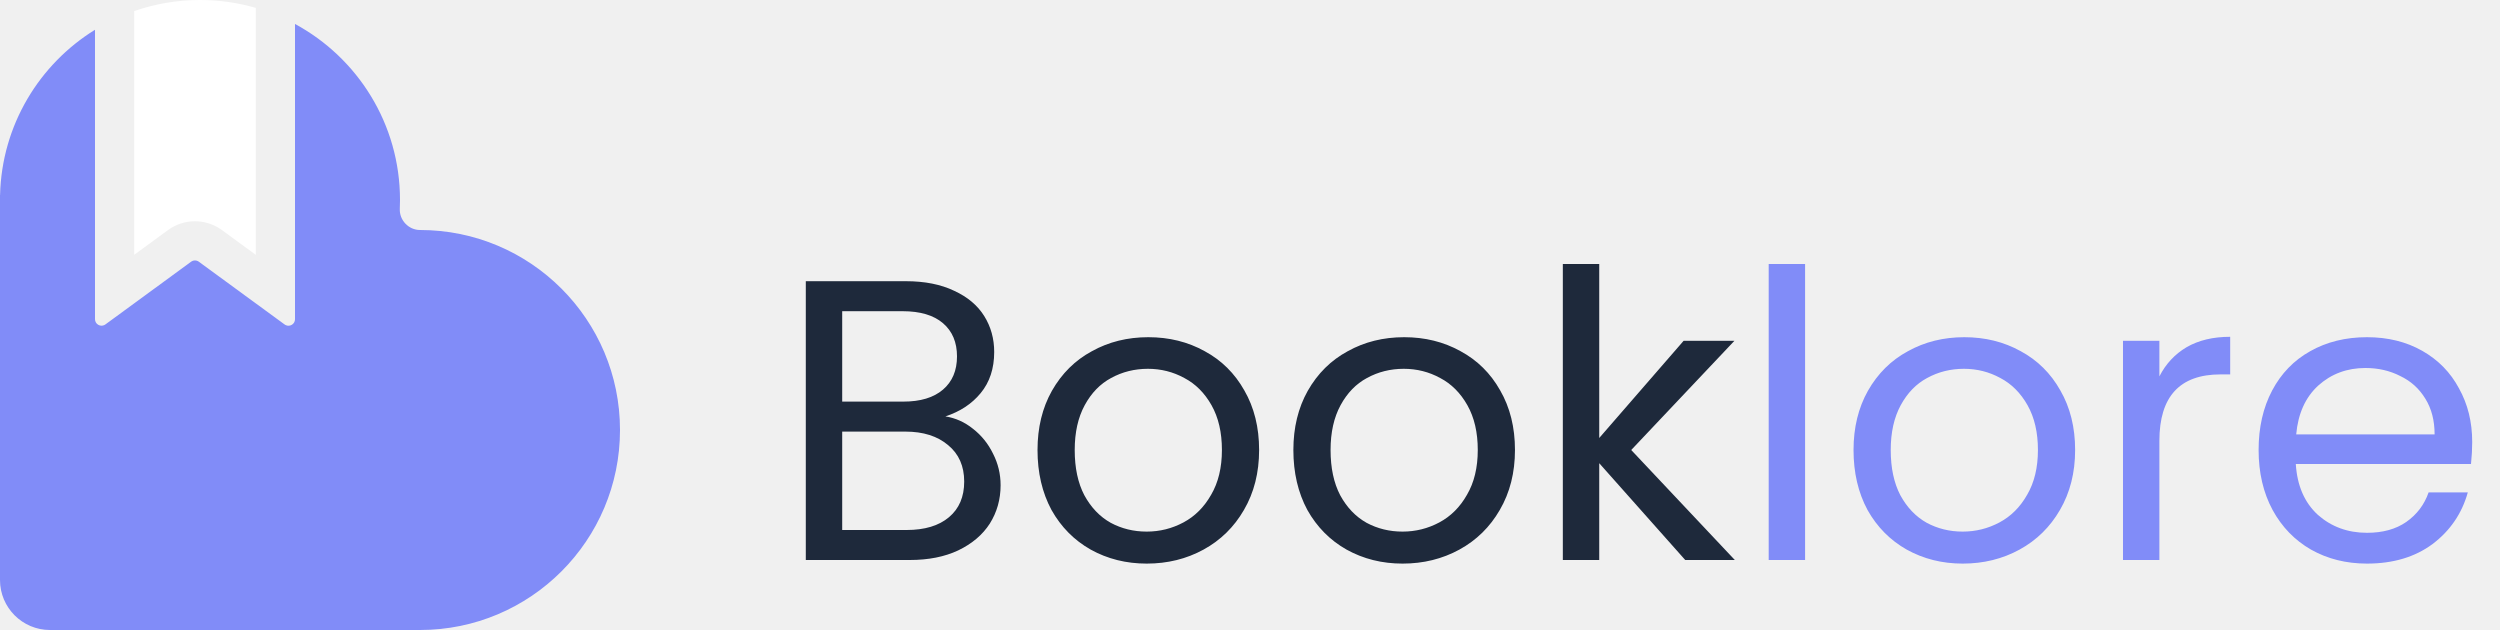
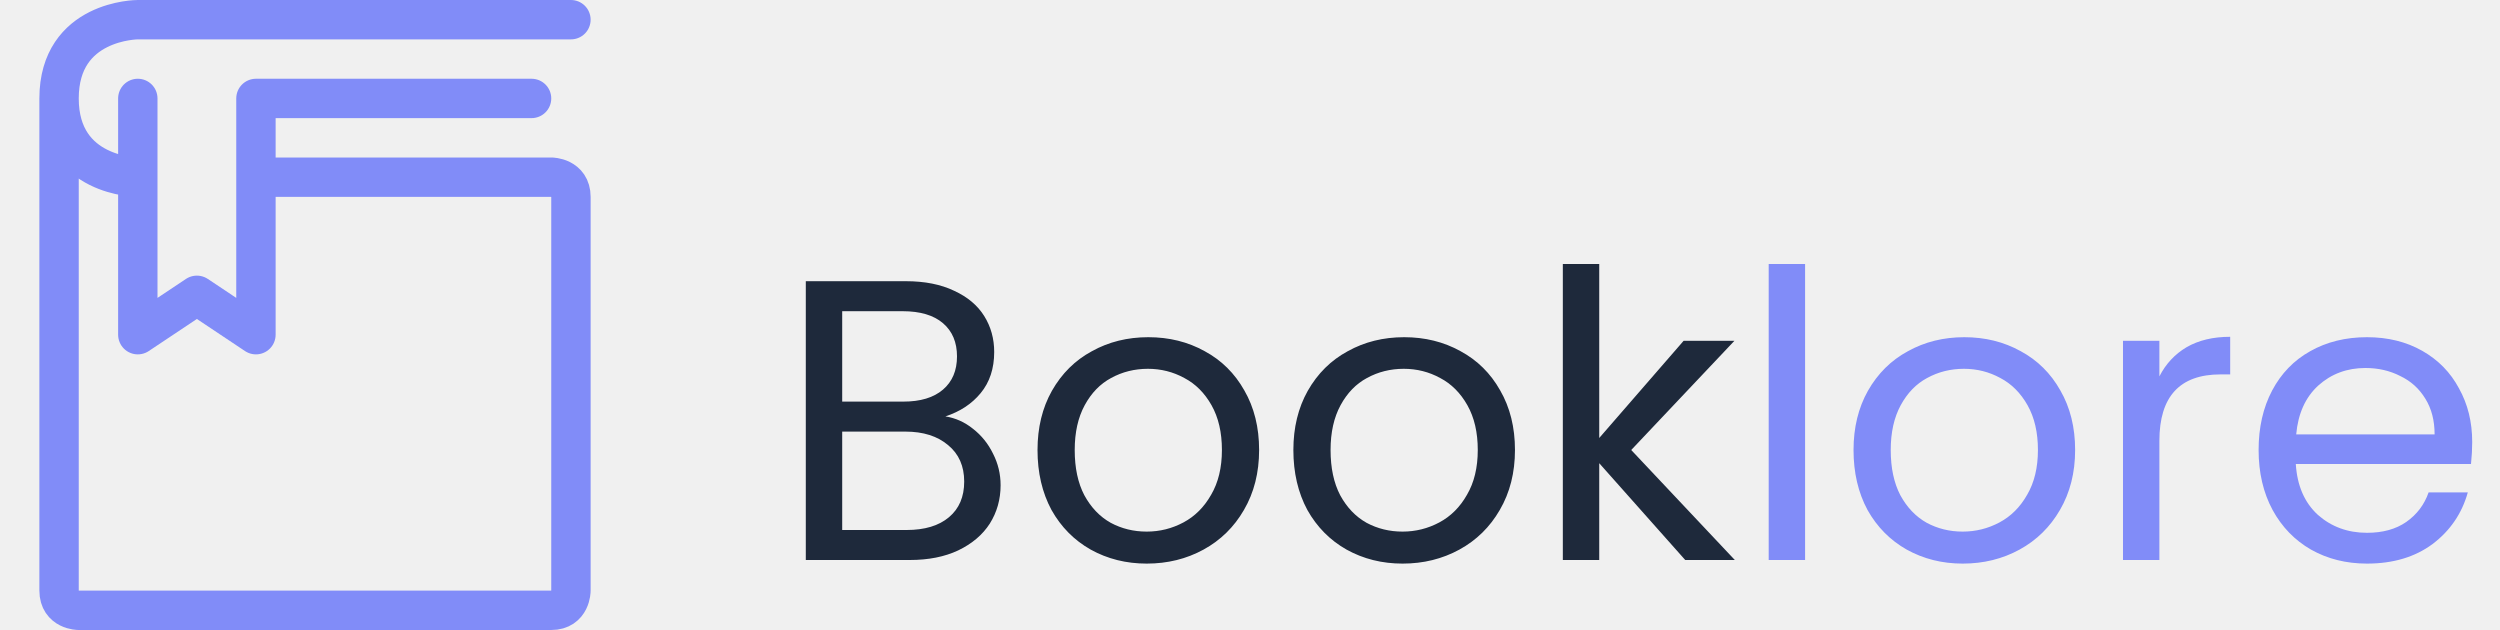
<svg xmlns="http://www.w3.org/2000/svg" width="500" height="126" viewBox="0 0 500 126" fill="none">
  <path d="M189.08 83.28C191.107 83.6 192.947 84.427 194.6 85.76C196.307 87.093 197.64 88.747 198.6 90.72C199.613 92.693 200.12 94.8 200.12 97.04C200.12 99.867 199.4 102.427 197.96 104.72C196.52 106.96 194.413 108.747 191.64 110.08C188.92 111.36 185.693 112 181.96 112H161.16V56.24H181.16C184.947 56.24 188.173 56.88 190.84 58.16C193.507 59.387 195.507 61.067 196.84 63.2C198.173 65.333 198.84 67.733 198.84 70.4C198.84 73.707 197.933 76.453 196.12 78.64C194.36 80.773 192.013 82.32 189.08 83.28ZM168.44 80.32H180.68C184.093 80.32 186.733 79.52 188.6 77.92C190.467 76.32 191.4 74.107 191.4 71.28C191.4 68.453 190.467 66.24 188.6 64.64C186.733 63.04 184.04 62.24 180.52 62.24H168.44V80.32ZM181.32 106C184.947 106 187.773 105.147 189.8 103.44C191.827 101.733 192.84 99.36 192.84 96.32C192.84 93.227 191.773 90.8 189.64 89.04C187.507 87.227 184.653 86.32 181.08 86.32H168.44V106H181.32ZM229.343 112.72C225.236 112.72 221.503 111.787 218.143 109.92C214.836 108.053 212.223 105.413 210.303 102C208.436 98.533 207.503 94.533 207.503 90C207.503 85.52 208.463 81.573 210.383 78.16C212.356 74.693 215.023 72.053 218.383 70.24C221.743 68.373 225.503 67.44 229.663 67.44C233.823 67.44 237.583 68.373 240.943 70.24C244.303 72.053 246.943 74.667 248.863 78.08C250.836 81.493 251.823 85.467 251.823 90C251.823 94.533 250.809 98.533 248.783 102C246.809 105.413 244.116 108.053 240.703 109.92C237.289 111.787 233.503 112.72 229.343 112.72ZM229.343 106.32C231.956 106.32 234.409 105.707 236.703 104.48C238.996 103.253 240.836 101.413 242.223 98.96C243.663 96.507 244.383 93.52 244.383 90C244.383 86.48 243.689 83.493 242.303 81.04C240.916 78.587 239.103 76.773 236.863 75.6C234.623 74.373 232.196 73.76 229.583 73.76C226.916 73.76 224.463 74.373 222.223 75.6C220.036 76.773 218.276 78.587 216.943 81.04C215.609 83.493 214.943 86.48 214.943 90C214.943 93.573 215.583 96.587 216.863 99.04C218.196 101.493 219.956 103.333 222.143 104.56C224.329 105.733 226.729 106.32 229.343 106.32ZM280.514 112.72C276.408 112.72 272.674 111.787 269.314 109.92C266.008 108.053 263.394 105.413 261.474 102C259.608 98.533 258.674 94.533 258.674 90C258.674 85.52 259.634 81.573 261.554 78.16C263.528 74.693 266.194 72.053 269.554 70.24C272.914 68.373 276.674 67.44 280.834 67.44C284.994 67.44 288.754 68.373 292.114 70.24C295.474 72.053 298.114 74.667 300.034 78.08C302.008 81.493 302.994 85.467 302.994 90C302.994 94.533 301.981 98.533 299.954 102C297.981 105.413 295.288 108.053 291.874 109.92C288.461 111.787 284.674 112.72 280.514 112.72ZM280.514 106.32C283.128 106.32 285.581 105.707 287.874 104.48C290.168 103.253 292.008 101.413 293.394 98.96C294.834 96.507 295.554 93.52 295.554 90C295.554 86.48 294.861 83.493 293.474 81.04C292.088 78.587 290.274 76.773 288.034 75.6C285.794 74.373 283.368 73.76 280.754 73.76C278.088 73.76 275.634 74.373 273.394 75.6C271.208 76.773 269.448 78.587 268.114 81.04C266.781 83.493 266.114 86.48 266.114 90C266.114 93.573 266.754 96.587 268.034 99.04C269.368 101.493 271.128 103.333 273.314 104.56C275.501 105.733 277.901 106.32 280.514 106.32ZM337.046 112L319.846 92.64V112H312.566V52.8H319.846V87.6L336.726 68.16H346.886L326.246 90L346.966 112H337.046Z" fill="#1e293b" />
  <path d="M361.018 52.8V112H353.738V52.8H361.018ZM392.546 112.72C388.439 112.72 384.706 111.787 381.346 109.92C378.039 108.053 375.426 105.413 373.506 102C371.639 98.533 370.706 94.533 370.706 90C370.706 85.52 371.666 81.573 373.586 78.16C375.559 74.693 378.226 72.053 381.586 70.24C384.946 68.373 388.706 67.44 392.866 67.44C397.026 67.44 400.786 68.373 404.146 70.24C407.506 72.053 410.146 74.667 412.066 78.08C414.039 81.493 415.026 85.467 415.026 90C415.026 94.533 414.012 98.533 411.986 102C410.012 105.413 407.319 108.053 403.906 109.92C400.492 111.787 396.706 112.72 392.546 112.72ZM392.546 106.32C395.159 106.32 397.612 105.707 399.906 104.48C402.199 103.253 404.039 101.413 405.426 98.96C406.866 96.507 407.586 93.52 407.586 90C407.586 86.48 406.892 83.493 405.506 81.04C404.119 78.587 402.306 76.773 400.066 75.6C397.826 74.373 395.399 73.76 392.786 73.76C390.119 73.76 387.666 74.373 385.426 75.6C383.239 76.773 381.479 78.587 380.146 81.04C378.812 83.493 378.146 86.48 378.146 90C378.146 93.573 378.786 96.587 380.066 99.04C381.399 101.493 383.159 103.333 385.346 104.56C387.532 105.733 389.932 106.32 392.546 106.32ZM431.878 75.28C433.158 72.773 434.971 70.827 437.318 69.44C439.718 68.053 442.624 67.36 446.038 67.36V74.88H444.118C435.958 74.88 431.878 79.307 431.878 88.16V112H424.598V68.16H431.878V75.28ZM494.441 88.4C494.441 89.787 494.361 91.253 494.201 92.8H459.161C459.428 97.12 460.895 100.507 463.561 102.96C466.281 105.36 469.561 106.56 473.401 106.56C476.548 106.56 479.161 105.84 481.241 104.4C483.375 102.907 484.868 100.933 485.721 98.48H493.561C492.388 102.693 490.041 106.133 486.521 108.8C483.001 111.413 478.628 112.72 473.401 112.72C469.241 112.72 465.508 111.787 462.201 109.92C458.948 108.053 456.388 105.413 454.521 102C452.655 98.533 451.721 94.533 451.721 90C451.721 85.467 452.628 81.493 454.441 78.08C456.255 74.667 458.788 72.053 462.041 70.24C465.348 68.373 469.135 67.44 473.401 67.44C477.561 67.44 481.241 68.347 484.441 70.16C487.641 71.973 490.095 74.48 491.801 77.68C493.561 80.827 494.441 84.4 494.441 88.4ZM486.921 86.88C486.921 84.107 486.308 81.733 485.081 79.76C483.855 77.733 482.175 76.213 480.041 75.2C477.961 74.133 475.641 73.6 473.081 73.6C469.401 73.6 466.255 74.773 463.641 77.12C461.081 79.467 459.615 82.72 459.241 86.88H486.921Z" fill="#818CF8" />
-   <path d="M59 4.793C71.505 11.556 80 24.785 80 40C80 40.596 79.987 41.189 79.961 41.778C79.861 44.041 81.736 46 84 46C106.091 46 124 63.909 124 86C124 108.091 106.091 126 84 126H10C4.477 126 0 121.523 0 116V39.007L0.013 38.994C0.358 25.025 7.865 12.835 19 5.952V63.832C19 64.835 20.068 65.439 20.912 64.99L21.077 64.887L38.223 52.343C38.682 52.007 39.306 52.007 39.766 52.343L56.923 64.894L57.088 64.998C57.932 65.447 59 64.842 59 63.84V4.793Z" fill="#818CF8" />
-   <path d="M40 0C43.874 0 47.62 0.552 51.163 1.58V50.97L44.393 46.018L44.088 45.804C40.906 43.668 36.71 43.739 33.596 46.018L26.837 50.962V2.219C30.959 0.783 35.388 0 40 0Z" fill="white" />
+   <g transform="scale(3.9375)">
+     <path d="M13 9H28C28 9 29 9 29 10V30C29 30 29 31 28 31H4C4 31 3 31 3 30V5M3 5C3 1 7 1 7 1H29M3 5C3 9 7 9 7 9M7 5V17L10 15L13 17V5H27" fill="none" stroke="#818CF8" stroke-width="2" stroke-linecap="round" stroke-linejoin="round" />
+   </g>
</svg>
